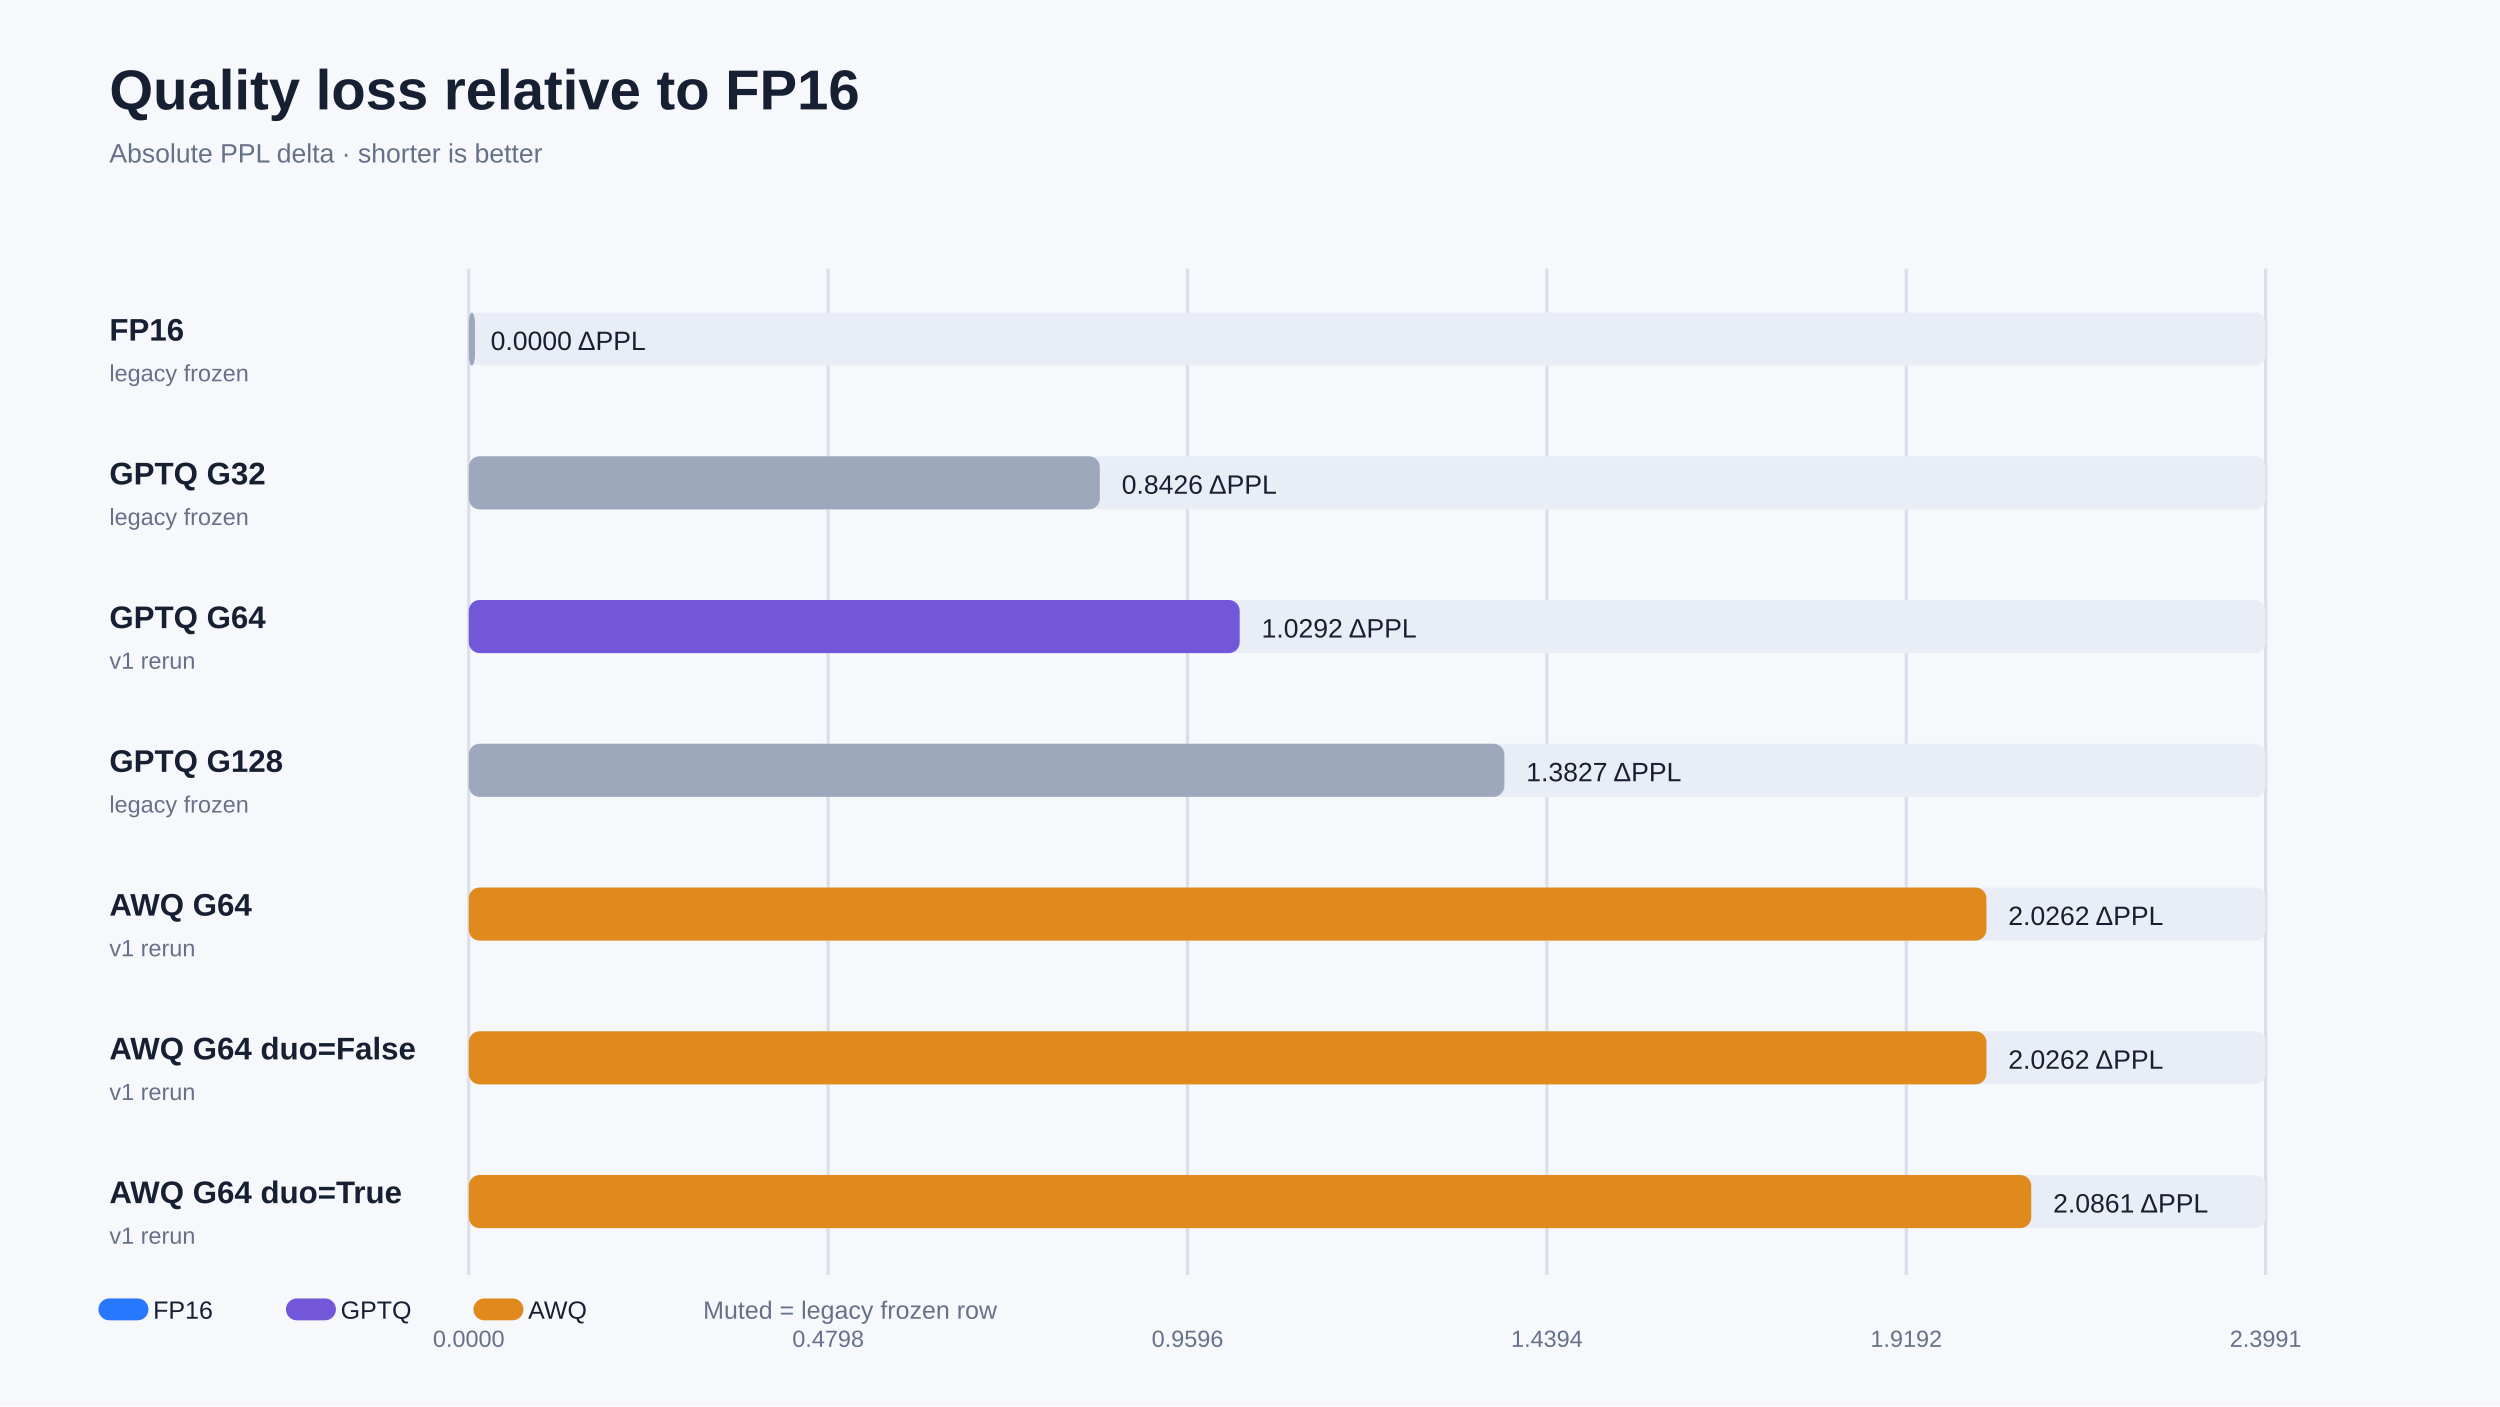
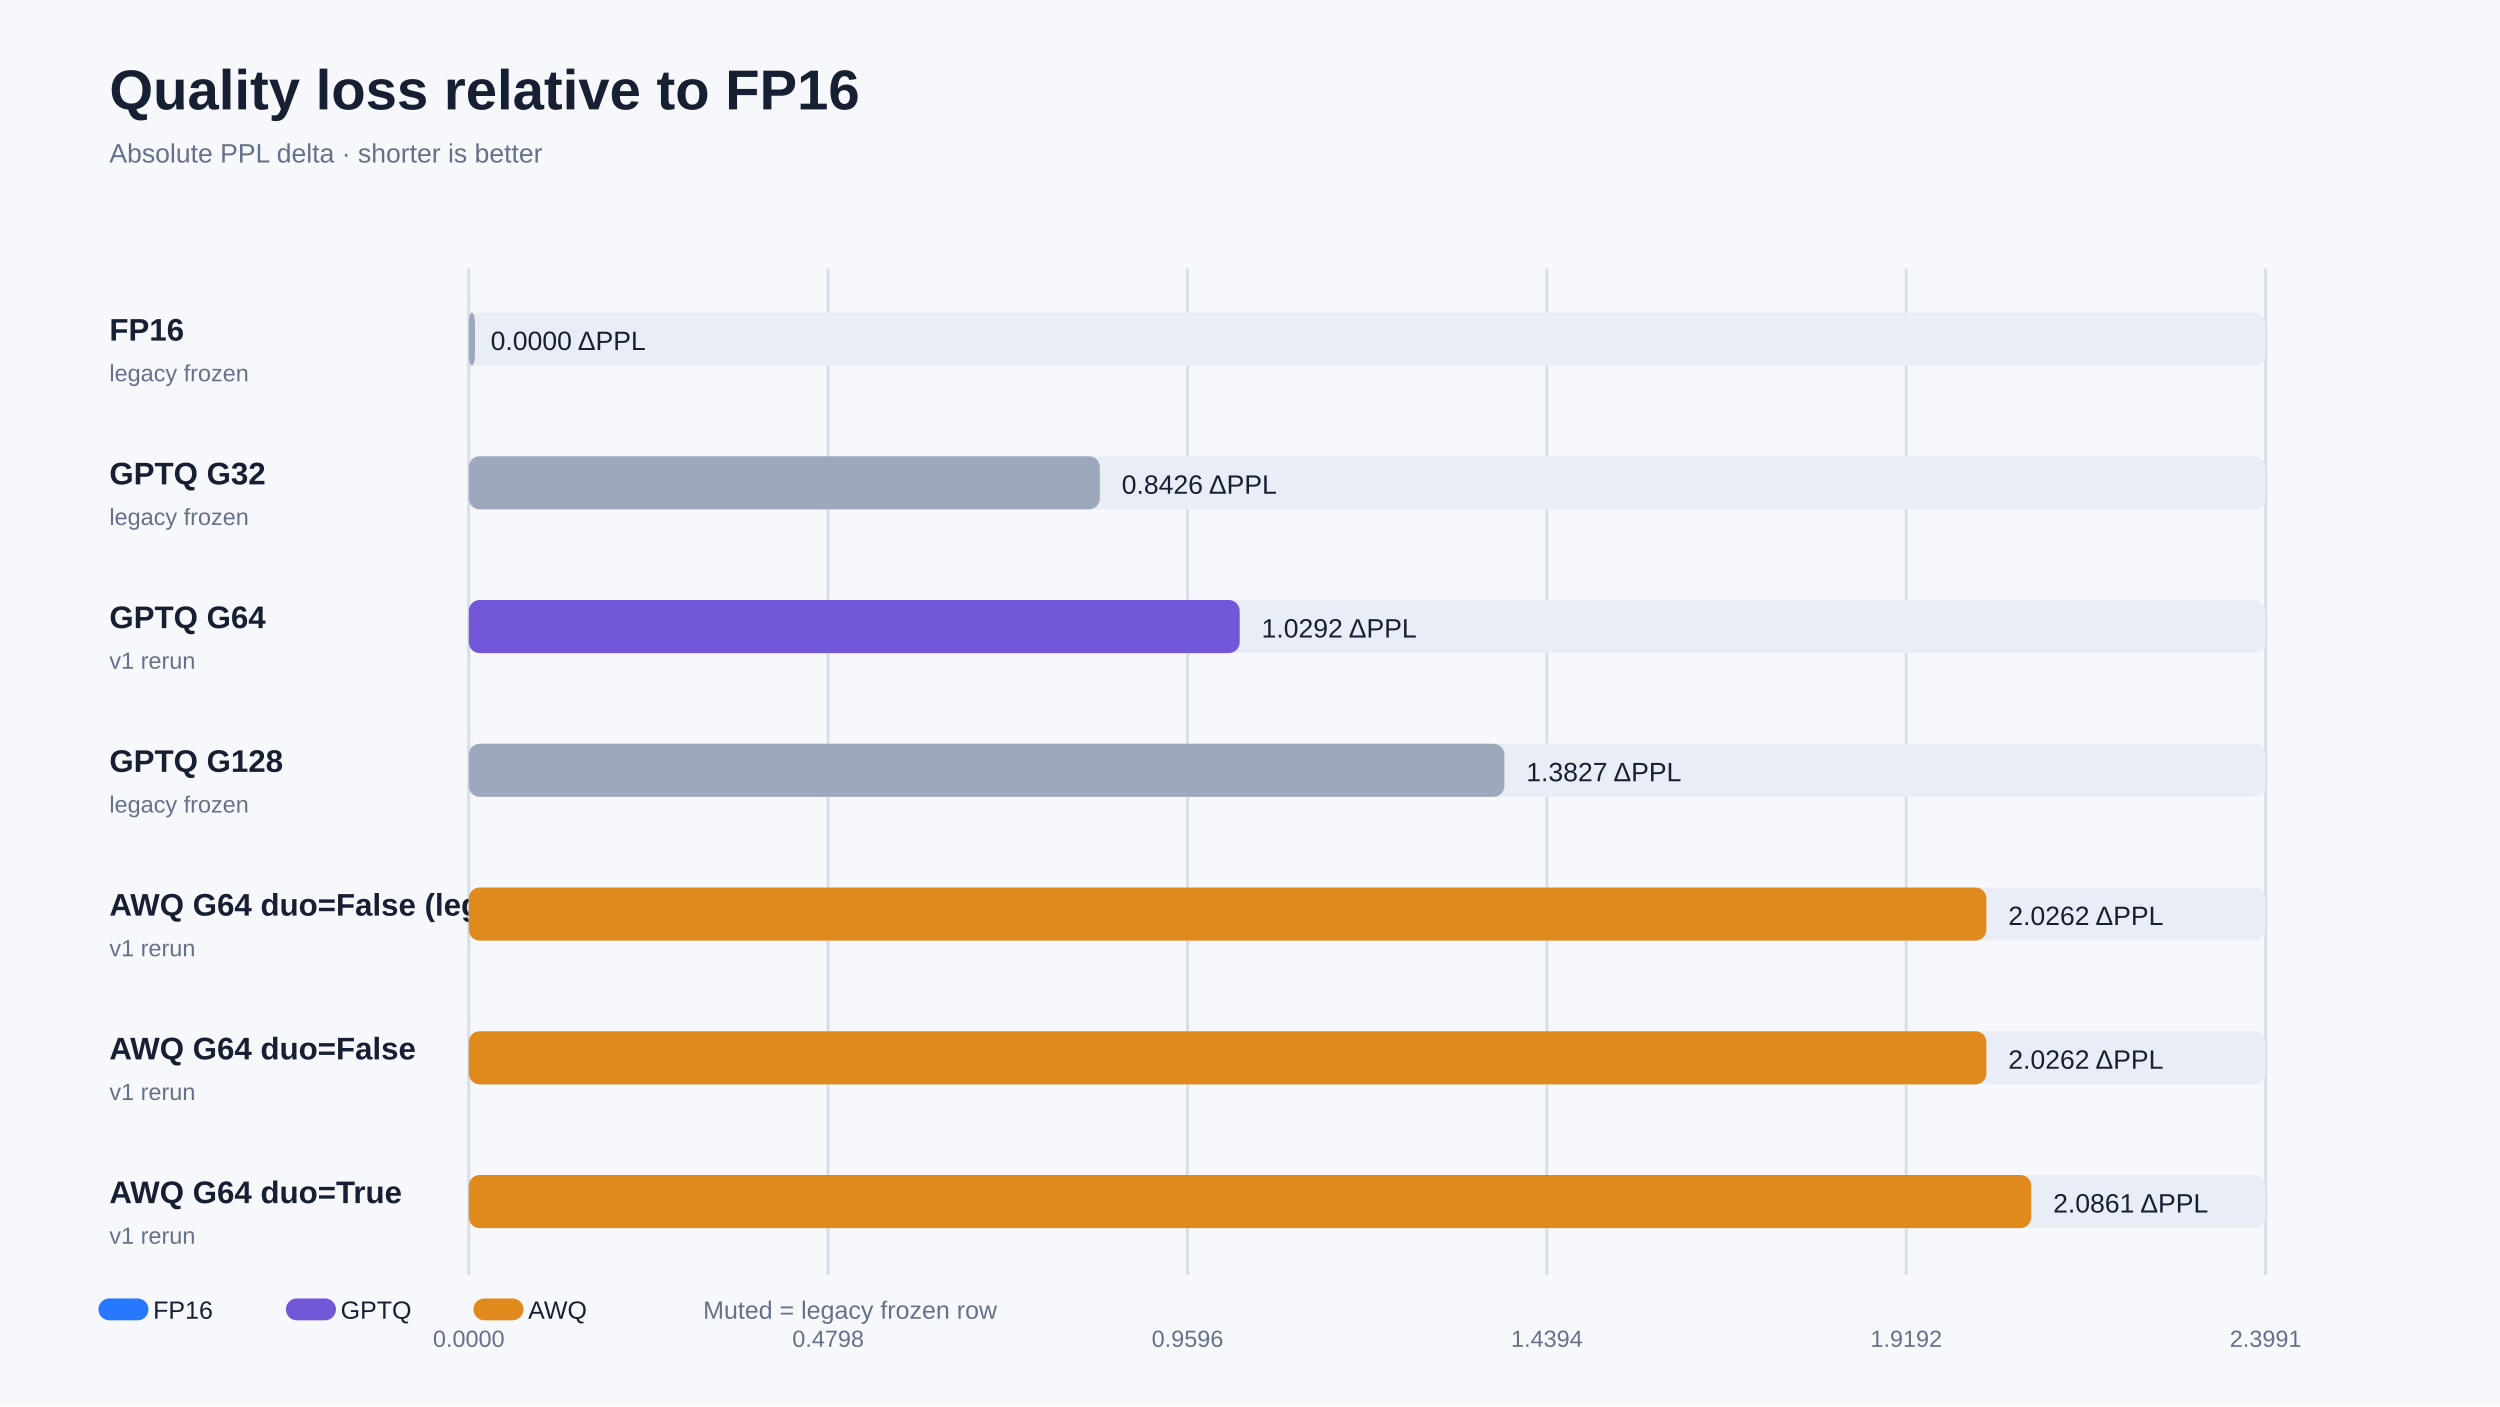
<svg xmlns="http://www.w3.org/2000/svg" width="1600" height="900" viewBox="0 0 1600 900">
  <rect width="100%" height="100%" fill="#f7f8fb" />
  <text x="70" y="70" font-family="Segoe UI, Arial, sans-serif" font-size="36" font-weight="700" fill="#172033">Quality loss relative to FP16</text>
  <text x="70" y="104" font-family="Segoe UI, Arial, sans-serif" font-size="17" fill="#657089">Absolute PPL delta · shorter is better</text>
  <line x1="300.0" y1="172" x2="300.0" y2="816" stroke="#d8deea" stroke-width="2" />
  <text x="300.0" y="862" text-anchor="middle" font-family="Segoe UI, Arial, sans-serif" font-size="15" fill="#657089">0.0000</text>
  <line x1="530.0" y1="172" x2="530.0" y2="816" stroke="#d8deea" stroke-width="2" />
  <text x="530.0" y="862" text-anchor="middle" font-family="Segoe UI, Arial, sans-serif" font-size="15" fill="#657089">0.4798</text>
  <line x1="760.0" y1="172" x2="760.0" y2="816" stroke="#d8deea" stroke-width="2" />
  <text x="760.0" y="862" text-anchor="middle" font-family="Segoe UI, Arial, sans-serif" font-size="15" fill="#657089">0.9596</text>
  <line x1="990.0" y1="172" x2="990.0" y2="816" stroke="#d8deea" stroke-width="2" />
  <text x="990.0" y="862" text-anchor="middle" font-family="Segoe UI, Arial, sans-serif" font-size="15" fill="#657089">1.4394</text>
  <line x1="1220.0" y1="172" x2="1220.0" y2="816" stroke="#d8deea" stroke-width="2" />
  <text x="1220.0" y="862" text-anchor="middle" font-family="Segoe UI, Arial, sans-serif" font-size="15" fill="#657089">1.9192</text>
  <line x1="1450.0" y1="172" x2="1450.0" y2="816" stroke="#d8deea" stroke-width="2" />
  <text x="1450.0" y="862" text-anchor="middle" font-family="Segoe UI, Arial, sans-serif" font-size="15" fill="#657089">2.3991</text>
  <text x="70" y="218" font-family="Segoe UI, Arial, sans-serif" font-size="20" font-weight="700" fill="#172033">FP16</text>
  <text x="70" y="244" font-family="Segoe UI, Arial, sans-serif" font-size="15" fill="#657089">legacy frozen</text>
  <rect x="300" y="200" width="1150" height="34" rx="7" fill="#e9edf5" />
  <rect x="300" y="200" width="4.0" height="34" rx="7" fill="#9ea8bd" />
  <text x="314.0" y="224" font-family="Segoe UI, Arial, sans-serif" font-size="17" fill="#172033">0.0000 ΔPPL</text>
  <text x="70" y="310" font-family="Segoe UI, Arial, sans-serif" font-size="20" font-weight="700" fill="#172033">GPTQ G32</text>
  <text x="70" y="336" font-family="Segoe UI, Arial, sans-serif" font-size="15" fill="#657089">legacy frozen</text>
  <rect x="300" y="292" width="1150" height="34" rx="7" fill="#e9edf5" />
  <rect x="300" y="292" width="403.9" height="34" rx="7" fill="#9ea8bd" />
  <text x="717.9" y="316" font-family="Segoe UI, Arial, sans-serif" font-size="17" fill="#172033">0.8426 ΔPPL</text>
  <text x="70" y="402" font-family="Segoe UI, Arial, sans-serif" font-size="20" font-weight="700" fill="#172033">GPTQ G64</text>
  <text x="70" y="428" font-family="Segoe UI, Arial, sans-serif" font-size="15" fill="#657089">v1 rerun</text>
  <rect x="300" y="384" width="1150" height="34" rx="7" fill="#e9edf5" />
  <rect x="300" y="384" width="493.4" height="34" rx="7" fill="#7357d9" />
  <text x="807.4" y="408" font-family="Segoe UI, Arial, sans-serif" font-size="17" fill="#172033">1.0292 ΔPPL</text>
  <text x="70" y="494" font-family="Segoe UI, Arial, sans-serif" font-size="20" font-weight="700" fill="#172033">GPTQ G128</text>
  <text x="70" y="520" font-family="Segoe UI, Arial, sans-serif" font-size="15" fill="#657089">legacy frozen</text>
  <rect x="300" y="476" width="1150" height="34" rx="7" fill="#e9edf5" />
  <rect x="300" y="476" width="662.8" height="34" rx="7" fill="#9ea8bd" />
  <text x="976.8" y="500" font-family="Segoe UI, Arial, sans-serif" font-size="17" fill="#172033">1.3827 ΔPPL</text>
-   <text x="70" y="586" font-family="Segoe UI, Arial, sans-serif" font-size="20" font-weight="700" fill="#172033">AWQ G64</text>
+   <text x="70" y="586" font-family="Segoe UI, Arial, sans-serif" font-size="20" font-weight="700" fill="#172033">AWQ G64 duo=False (legacy)</text>
  <text x="70" y="612" font-family="Segoe UI, Arial, sans-serif" font-size="15" fill="#657089">v1 rerun</text>
  <rect x="300" y="568" width="1150" height="34" rx="7" fill="#e9edf5" />
  <rect x="300" y="568" width="971.3" height="34" rx="7" fill="#e08a1e" />
  <text x="1285.3" y="592" font-family="Segoe UI, Arial, sans-serif" font-size="17" fill="#172033">2.0262 ΔPPL</text>
  <text x="70" y="678" font-family="Segoe UI, Arial, sans-serif" font-size="20" font-weight="700" fill="#172033">AWQ G64 duo=False</text>
  <text x="70" y="704" font-family="Segoe UI, Arial, sans-serif" font-size="15" fill="#657089">v1 rerun</text>
  <rect x="300" y="660" width="1150" height="34" rx="7" fill="#e9edf5" />
  <rect x="300" y="660" width="971.3" height="34" rx="7" fill="#e08a1e" />
  <text x="1285.3" y="684" font-family="Segoe UI, Arial, sans-serif" font-size="17" fill="#172033">2.0262 ΔPPL</text>
  <text x="70" y="770" font-family="Segoe UI, Arial, sans-serif" font-size="20" font-weight="700" fill="#172033">AWQ G64 duo=True</text>
  <text x="70" y="796" font-family="Segoe UI, Arial, sans-serif" font-size="15" fill="#657089">v1 rerun</text>
  <rect x="300" y="752" width="1150" height="34" rx="7" fill="#e9edf5" />
  <rect x="300" y="752" width="1000.0" height="34" rx="7" fill="#e08a1e" />
  <text x="1314.0" y="776" font-family="Segoe UI, Arial, sans-serif" font-size="17" fill="#172033">2.0861 ΔPPL</text>
  <line x1="70" y1="838" x2="88" y2="838" stroke="#2878ff" stroke-width="14" stroke-linecap="round" />
  <text x="98" y="844" font-family="Segoe UI, Arial, sans-serif" font-size="16" fill="#172033">FP16</text>
  <line x1="190" y1="838" x2="208" y2="838" stroke="#7357d9" stroke-width="14" stroke-linecap="round" />
  <text x="218" y="844" font-family="Segoe UI, Arial, sans-serif" font-size="16" fill="#172033">GPTQ</text>
  <line x1="310" y1="838" x2="328" y2="838" stroke="#e08a1e" stroke-width="14" stroke-linecap="round" />
  <text x="338" y="844" font-family="Segoe UI, Arial, sans-serif" font-size="16" fill="#172033">AWQ</text>
  <text x="450" y="844" font-family="Segoe UI, Arial, sans-serif" font-size="16" fill="#657089">Muted = legacy frozen row</text>
</svg>
